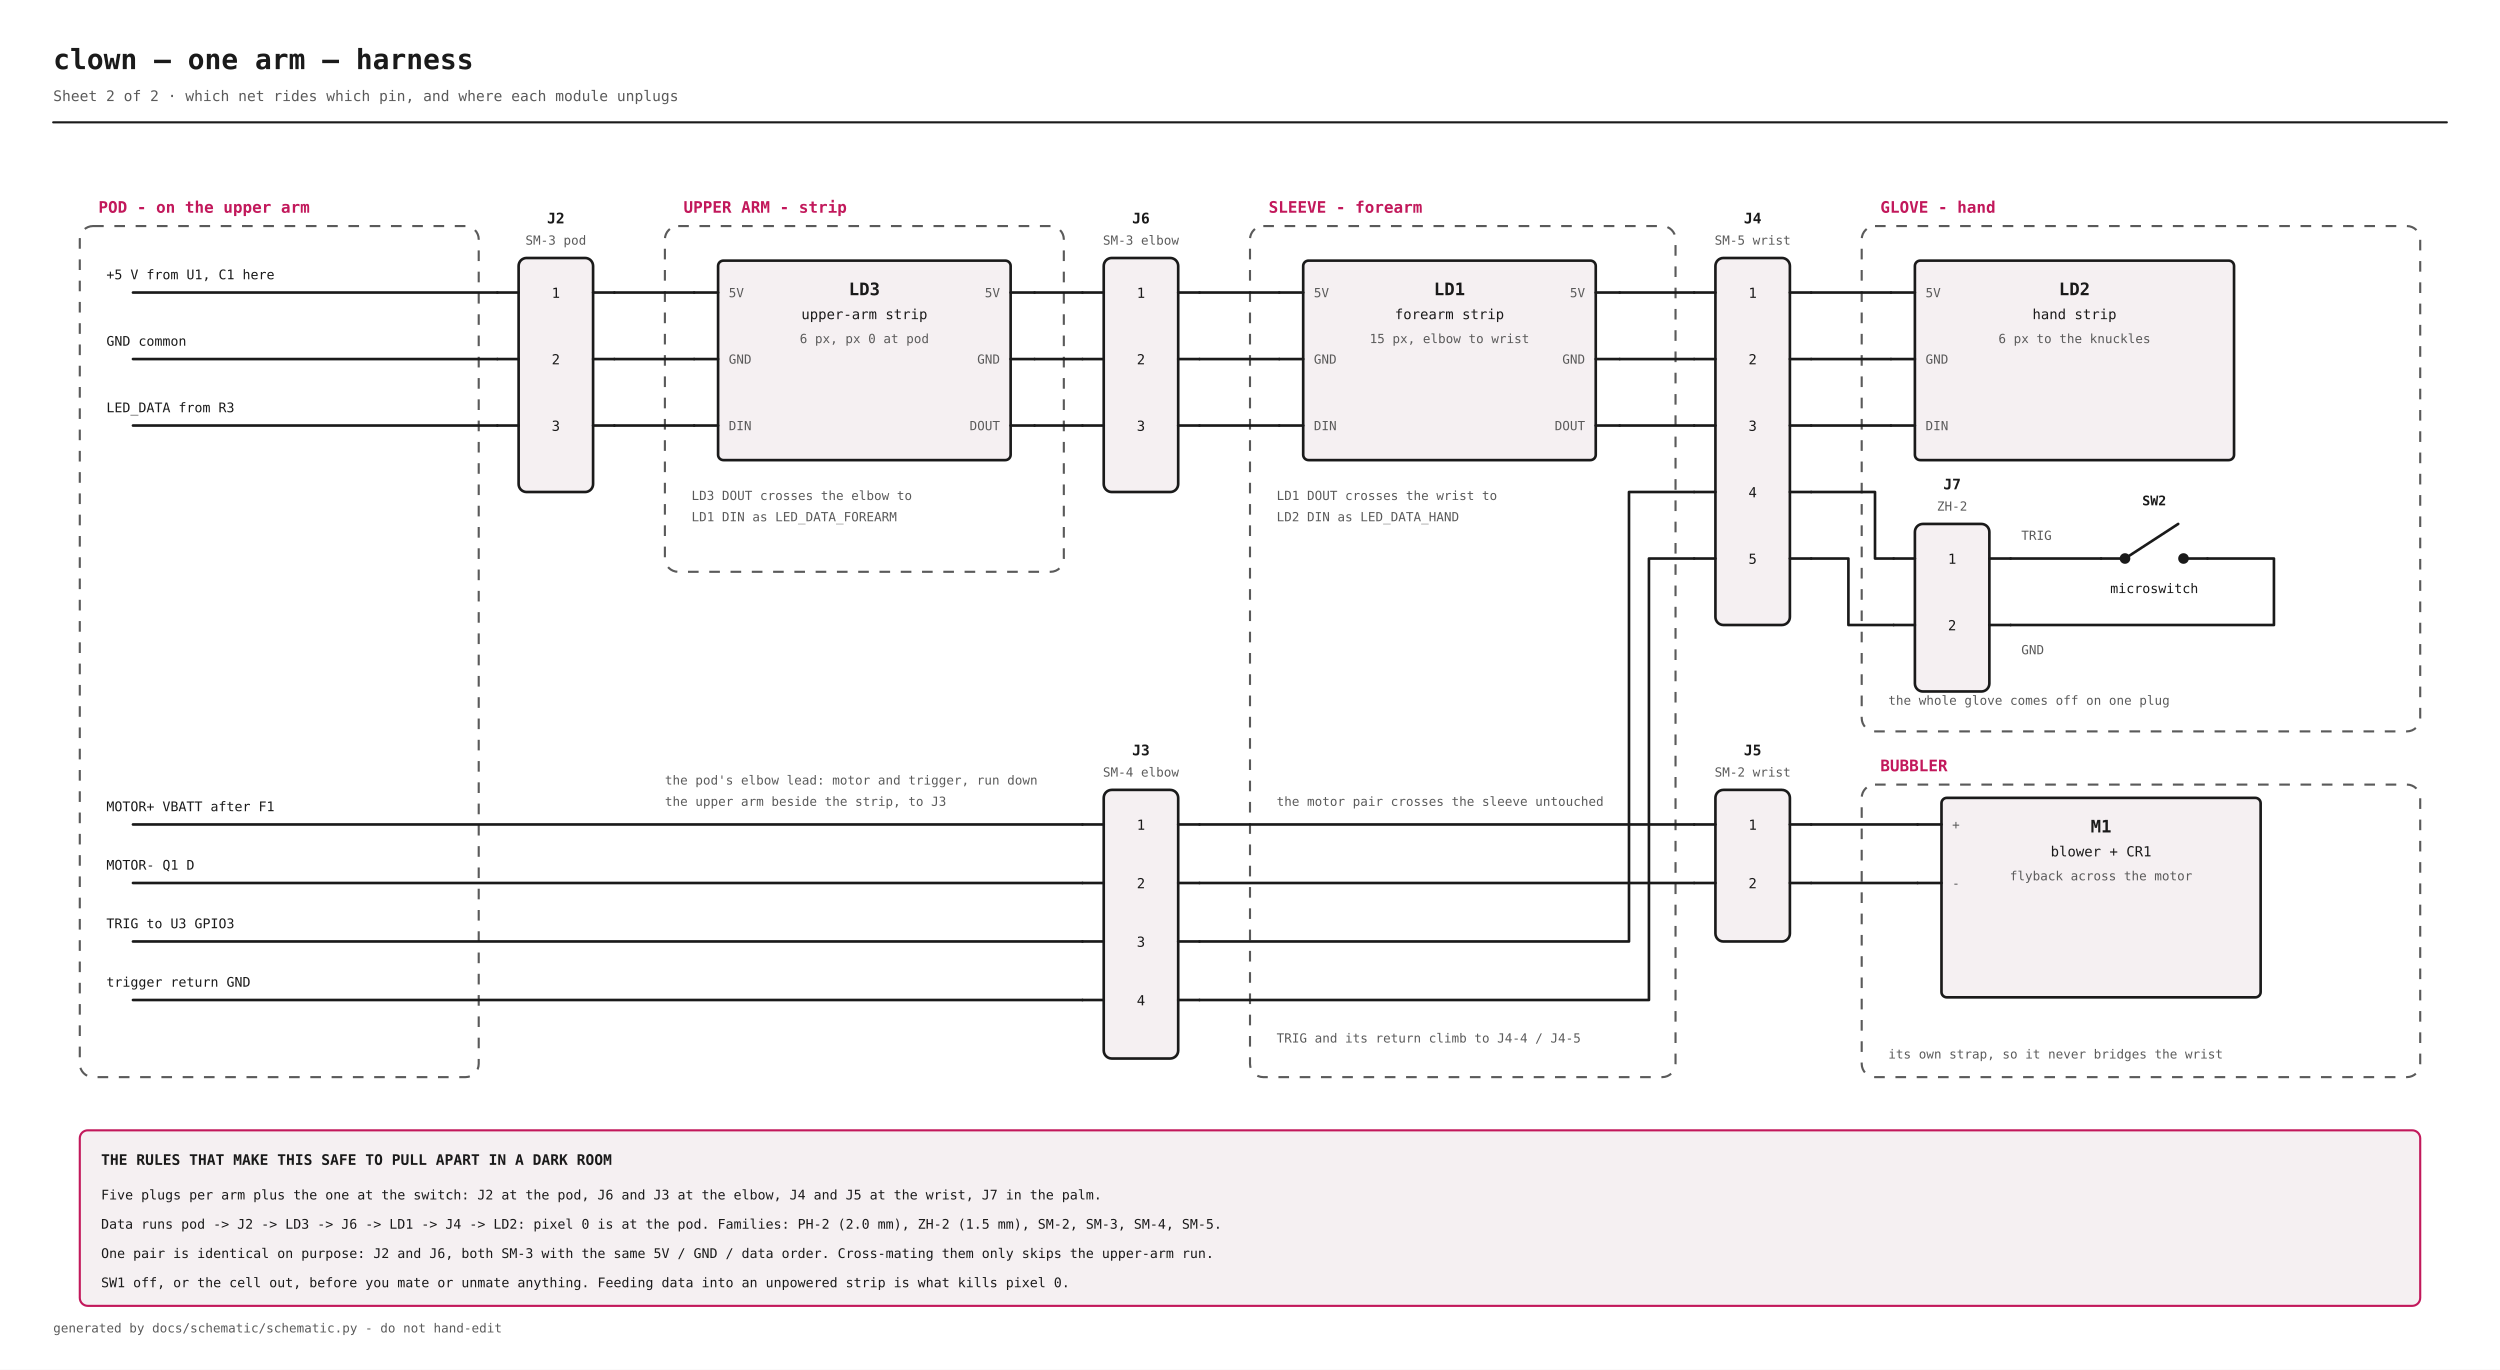
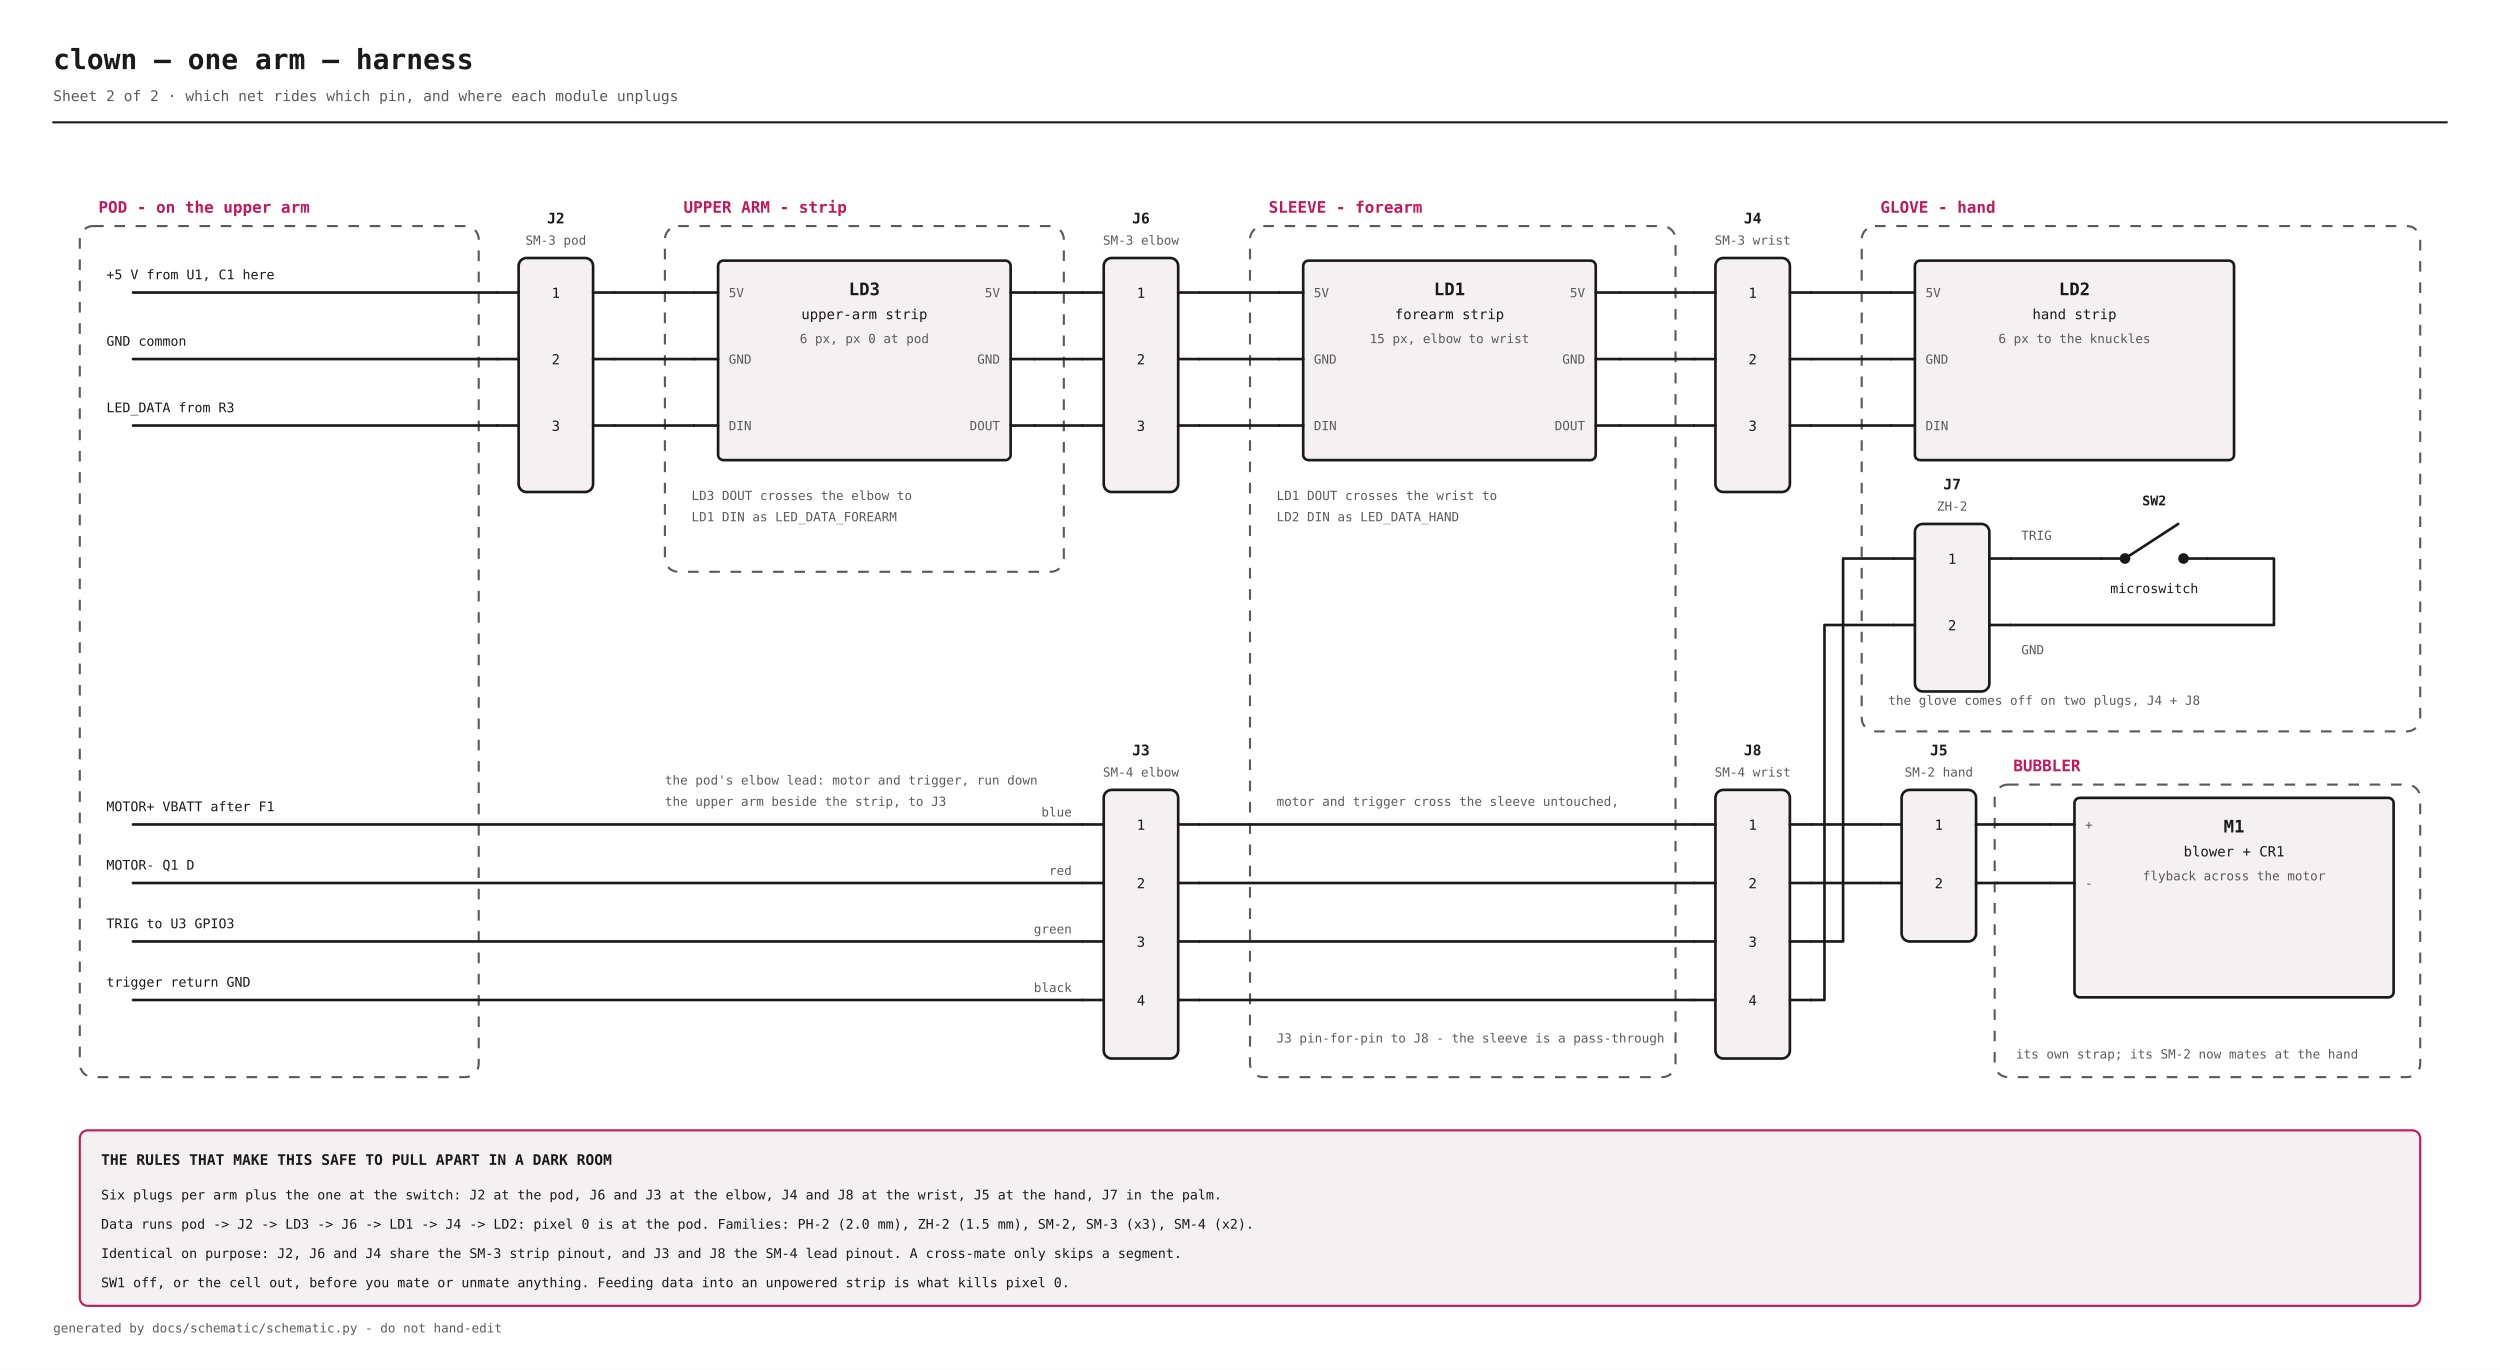
<svg xmlns="http://www.w3.org/2000/svg" width="1880" height="1030" viewBox="0 0 1880 1030" role="img">
  <rect x="0" y="0" width="1880" height="1030" fill="#FFFFFF" />
  <text x="40" y="52" font-family="ui-monospace, SFMono-Regular, Menlo, Consolas, monospace" font-size="21" fill="#1A1A1A" text-anchor="start" font-weight="bold">clown — one arm — harness</text>
  <text x="40" y="76" font-family="ui-monospace, SFMono-Regular, Menlo, Consolas, monospace" font-size="11" fill="#5A5A5A" text-anchor="start" font-weight="normal">Sheet 2 of 2 · which net rides which pin, and where each module unplugs</text>
  <line x1="40" y1="92" x2="1840" y2="92" stroke="#1A1A1A" stroke-width="1.6" stroke-linecap="round" />
  <rect x="60" y="170" width="300" height="640" rx="10" fill="none" stroke="#5A5A5A" stroke-width="1.6" stroke-dasharray="8 8" />
  <text x="74" y="160" font-family="ui-monospace, SFMono-Regular, Menlo, Consolas, monospace" font-size="12" fill="#C2185B" text-anchor="start" font-weight="bold">POD - on the upper arm</text>
  <rect x="500" y="170" width="300" height="260" rx="10" fill="none" stroke="#5A5A5A" stroke-width="1.6" stroke-dasharray="8 8" />
  <text x="514" y="160" font-family="ui-monospace, SFMono-Regular, Menlo, Consolas, monospace" font-size="12" fill="#C2185B" text-anchor="start" font-weight="bold">UPPER ARM - strip</text>
  <rect x="940" y="170" width="320" height="640" rx="10" fill="none" stroke="#5A5A5A" stroke-width="1.6" stroke-dasharray="8 8" />
  <text x="954" y="160" font-family="ui-monospace, SFMono-Regular, Menlo, Consolas, monospace" font-size="12" fill="#C2185B" text-anchor="start" font-weight="bold">SLEEVE - forearm</text>
  <rect x="1400" y="170" width="420" height="380" rx="10" fill="none" stroke="#5A5A5A" stroke-width="1.6" stroke-dasharray="8 8" />
  <text x="1414" y="160" font-family="ui-monospace, SFMono-Regular, Menlo, Consolas, monospace" font-size="12" fill="#C2185B" text-anchor="start" font-weight="bold">GLOVE - hand</text>
-   <rect x="1400" y="590" width="420" height="220" rx="10" fill="none" stroke="#5A5A5A" stroke-width="1.6" stroke-dasharray="8 8" />
-   <text x="1414" y="580" font-family="ui-monospace, SFMono-Regular, Menlo, Consolas, monospace" font-size="12" fill="#C2185B" text-anchor="start" font-weight="bold">BUBBLER</text>
+   <rect x="1500" y="590" width="320" height="220" rx="10" fill="none" stroke="#5A5A5A" stroke-width="1.6" stroke-dasharray="8 8" />
+   <text x="1514" y="580" font-family="ui-monospace, SFMono-Regular, Menlo, Consolas, monospace" font-size="12" fill="#C2185B" text-anchor="start" font-weight="bold">BUBBLER</text>
  <rect x="390" y="194" width="56" height="176" rx="6" fill="#F5F0F2" stroke="#1A1A1A" stroke-width="2" />
  <text x="418" y="168" font-family="ui-monospace, SFMono-Regular, Menlo, Consolas, monospace" font-size="11" fill="#1A1A1A" text-anchor="middle" font-weight="bold">J2</text>
  <text x="418" y="184" font-family="ui-monospace, SFMono-Regular, Menlo, Consolas, monospace" font-size="9.5" fill="#5A5A5A" text-anchor="middle" font-weight="normal">SM-3 pod</text>
  <line x1="374" y1="220" x2="390" y2="220" stroke="#1A1A1A" stroke-width="2" stroke-linecap="round" />
  <line x1="446" y1="220" x2="462" y2="220" stroke="#1A1A1A" stroke-width="2" stroke-linecap="round" />
  <text x="418" y="224" font-family="ui-monospace, SFMono-Regular, Menlo, Consolas, monospace" font-size="10.5" fill="#1A1A1A" text-anchor="middle" font-weight="normal">1</text>
  <line x1="374" y1="270" x2="390" y2="270" stroke="#1A1A1A" stroke-width="2" stroke-linecap="round" />
  <line x1="446" y1="270" x2="462" y2="270" stroke="#1A1A1A" stroke-width="2" stroke-linecap="round" />
  <text x="418" y="274" font-family="ui-monospace, SFMono-Regular, Menlo, Consolas, monospace" font-size="10.5" fill="#1A1A1A" text-anchor="middle" font-weight="normal">2</text>
  <line x1="374" y1="320" x2="390" y2="320" stroke="#1A1A1A" stroke-width="2" stroke-linecap="round" />
  <line x1="446" y1="320" x2="462" y2="320" stroke="#1A1A1A" stroke-width="2" stroke-linecap="round" />
  <text x="418" y="324" font-family="ui-monospace, SFMono-Regular, Menlo, Consolas, monospace" font-size="10.5" fill="#1A1A1A" text-anchor="middle" font-weight="normal">3</text>
  <rect x="830" y="194" width="56" height="176" rx="6" fill="#F5F0F2" stroke="#1A1A1A" stroke-width="2" />
  <text x="858" y="168" font-family="ui-monospace, SFMono-Regular, Menlo, Consolas, monospace" font-size="11" fill="#1A1A1A" text-anchor="middle" font-weight="bold">J6</text>
  <text x="858" y="184" font-family="ui-monospace, SFMono-Regular, Menlo, Consolas, monospace" font-size="9.5" fill="#5A5A5A" text-anchor="middle" font-weight="normal">SM-3 elbow</text>
  <line x1="814" y1="220" x2="830" y2="220" stroke="#1A1A1A" stroke-width="2" stroke-linecap="round" />
  <line x1="886" y1="220" x2="902" y2="220" stroke="#1A1A1A" stroke-width="2" stroke-linecap="round" />
  <text x="858" y="224" font-family="ui-monospace, SFMono-Regular, Menlo, Consolas, monospace" font-size="10.5" fill="#1A1A1A" text-anchor="middle" font-weight="normal">1</text>
  <line x1="814" y1="270" x2="830" y2="270" stroke="#1A1A1A" stroke-width="2" stroke-linecap="round" />
  <line x1="886" y1="270" x2="902" y2="270" stroke="#1A1A1A" stroke-width="2" stroke-linecap="round" />
  <text x="858" y="274" font-family="ui-monospace, SFMono-Regular, Menlo, Consolas, monospace" font-size="10.5" fill="#1A1A1A" text-anchor="middle" font-weight="normal">2</text>
  <line x1="814" y1="320" x2="830" y2="320" stroke="#1A1A1A" stroke-width="2" stroke-linecap="round" />
  <line x1="886" y1="320" x2="902" y2="320" stroke="#1A1A1A" stroke-width="2" stroke-linecap="round" />
  <text x="858" y="324" font-family="ui-monospace, SFMono-Regular, Menlo, Consolas, monospace" font-size="10.5" fill="#1A1A1A" text-anchor="middle" font-weight="normal">3</text>
  <rect x="830" y="594" width="56" height="202" rx="6" fill="#F5F0F2" stroke="#1A1A1A" stroke-width="2" />
  <text x="858" y="568" font-family="ui-monospace, SFMono-Regular, Menlo, Consolas, monospace" font-size="11" fill="#1A1A1A" text-anchor="middle" font-weight="bold">J3</text>
  <text x="858" y="584" font-family="ui-monospace, SFMono-Regular, Menlo, Consolas, monospace" font-size="9.5" fill="#5A5A5A" text-anchor="middle" font-weight="normal">SM-4 elbow</text>
  <line x1="814" y1="620" x2="830" y2="620" stroke="#1A1A1A" stroke-width="2" stroke-linecap="round" />
  <line x1="886" y1="620" x2="902" y2="620" stroke="#1A1A1A" stroke-width="2" stroke-linecap="round" />
  <text x="858" y="624" font-family="ui-monospace, SFMono-Regular, Menlo, Consolas, monospace" font-size="10.5" fill="#1A1A1A" text-anchor="middle" font-weight="normal">1</text>
  <line x1="814" y1="664" x2="830" y2="664" stroke="#1A1A1A" stroke-width="2" stroke-linecap="round" />
  <line x1="886" y1="664" x2="902" y2="664" stroke="#1A1A1A" stroke-width="2" stroke-linecap="round" />
  <text x="858" y="668" font-family="ui-monospace, SFMono-Regular, Menlo, Consolas, monospace" font-size="10.5" fill="#1A1A1A" text-anchor="middle" font-weight="normal">2</text>
  <line x1="814" y1="708" x2="830" y2="708" stroke="#1A1A1A" stroke-width="2" stroke-linecap="round" />
  <line x1="886" y1="708" x2="902" y2="708" stroke="#1A1A1A" stroke-width="2" stroke-linecap="round" />
  <text x="858" y="712" font-family="ui-monospace, SFMono-Regular, Menlo, Consolas, monospace" font-size="10.5" fill="#1A1A1A" text-anchor="middle" font-weight="normal">3</text>
  <line x1="814" y1="752" x2="830" y2="752" stroke="#1A1A1A" stroke-width="2" stroke-linecap="round" />
  <line x1="886" y1="752" x2="902" y2="752" stroke="#1A1A1A" stroke-width="2" stroke-linecap="round" />
  <text x="858" y="756" font-family="ui-monospace, SFMono-Regular, Menlo, Consolas, monospace" font-size="10.5" fill="#1A1A1A" text-anchor="middle" font-weight="normal">4</text>
-   <rect x="1290" y="194" width="56" height="276" rx="6" fill="#F5F0F2" stroke="#1A1A1A" stroke-width="2" />
+   <rect x="1290" y="194" width="56" height="176" rx="6" fill="#F5F0F2" stroke="#1A1A1A" stroke-width="2" />
  <text x="1318" y="168" font-family="ui-monospace, SFMono-Regular, Menlo, Consolas, monospace" font-size="11" fill="#1A1A1A" text-anchor="middle" font-weight="bold">J4</text>
-   <text x="1318" y="184" font-family="ui-monospace, SFMono-Regular, Menlo, Consolas, monospace" font-size="9.5" fill="#5A5A5A" text-anchor="middle" font-weight="normal">SM-5 wrist</text>
+   <text x="1318" y="184" font-family="ui-monospace, SFMono-Regular, Menlo, Consolas, monospace" font-size="9.5" fill="#5A5A5A" text-anchor="middle" font-weight="normal">SM-3 wrist</text>
  <line x1="1274" y1="220" x2="1290" y2="220" stroke="#1A1A1A" stroke-width="2" stroke-linecap="round" />
  <line x1="1346" y1="220" x2="1362" y2="220" stroke="#1A1A1A" stroke-width="2" stroke-linecap="round" />
  <text x="1318" y="224" font-family="ui-monospace, SFMono-Regular, Menlo, Consolas, monospace" font-size="10.5" fill="#1A1A1A" text-anchor="middle" font-weight="normal">1</text>
  <line x1="1274" y1="270" x2="1290" y2="270" stroke="#1A1A1A" stroke-width="2" stroke-linecap="round" />
  <line x1="1346" y1="270" x2="1362" y2="270" stroke="#1A1A1A" stroke-width="2" stroke-linecap="round" />
  <text x="1318" y="274" font-family="ui-monospace, SFMono-Regular, Menlo, Consolas, monospace" font-size="10.5" fill="#1A1A1A" text-anchor="middle" font-weight="normal">2</text>
  <line x1="1274" y1="320" x2="1290" y2="320" stroke="#1A1A1A" stroke-width="2" stroke-linecap="round" />
  <line x1="1346" y1="320" x2="1362" y2="320" stroke="#1A1A1A" stroke-width="2" stroke-linecap="round" />
  <text x="1318" y="324" font-family="ui-monospace, SFMono-Regular, Menlo, Consolas, monospace" font-size="10.5" fill="#1A1A1A" text-anchor="middle" font-weight="normal">3</text>
-   <line x1="1274" y1="370" x2="1290" y2="370" stroke="#1A1A1A" stroke-width="2" stroke-linecap="round" />
-   <line x1="1346" y1="370" x2="1362" y2="370" stroke="#1A1A1A" stroke-width="2" stroke-linecap="round" />
-   <text x="1318" y="374" font-family="ui-monospace, SFMono-Regular, Menlo, Consolas, monospace" font-size="10.5" fill="#1A1A1A" text-anchor="middle" font-weight="normal">4</text>
-   <line x1="1274" y1="420" x2="1290" y2="420" stroke="#1A1A1A" stroke-width="2" stroke-linecap="round" />
-   <line x1="1346" y1="420" x2="1362" y2="420" stroke="#1A1A1A" stroke-width="2" stroke-linecap="round" />
-   <text x="1318" y="424" font-family="ui-monospace, SFMono-Regular, Menlo, Consolas, monospace" font-size="10.5" fill="#1A1A1A" text-anchor="middle" font-weight="normal">5</text>
-   <rect x="1290" y="594" width="56" height="114" rx="6" fill="#F5F0F2" stroke="#1A1A1A" stroke-width="2" />
-   <text x="1318" y="568" font-family="ui-monospace, SFMono-Regular, Menlo, Consolas, monospace" font-size="11" fill="#1A1A1A" text-anchor="middle" font-weight="bold">J5</text>
-   <text x="1318" y="584" font-family="ui-monospace, SFMono-Regular, Menlo, Consolas, monospace" font-size="9.5" fill="#5A5A5A" text-anchor="middle" font-weight="normal">SM-2 wrist</text>
+   <rect x="1290" y="594" width="56" height="202" rx="6" fill="#F5F0F2" stroke="#1A1A1A" stroke-width="2" />
+   <text x="1318" y="568" font-family="ui-monospace, SFMono-Regular, Menlo, Consolas, monospace" font-size="11" fill="#1A1A1A" text-anchor="middle" font-weight="bold">J8</text>
+   <text x="1318" y="584" font-family="ui-monospace, SFMono-Regular, Menlo, Consolas, monospace" font-size="9.5" fill="#5A5A5A" text-anchor="middle" font-weight="normal">SM-4 wrist</text>
  <line x1="1274" y1="620" x2="1290" y2="620" stroke="#1A1A1A" stroke-width="2" stroke-linecap="round" />
  <line x1="1346" y1="620" x2="1362" y2="620" stroke="#1A1A1A" stroke-width="2" stroke-linecap="round" />
  <text x="1318" y="624" font-family="ui-monospace, SFMono-Regular, Menlo, Consolas, monospace" font-size="10.5" fill="#1A1A1A" text-anchor="middle" font-weight="normal">1</text>
  <line x1="1274" y1="664" x2="1290" y2="664" stroke="#1A1A1A" stroke-width="2" stroke-linecap="round" />
  <line x1="1346" y1="664" x2="1362" y2="664" stroke="#1A1A1A" stroke-width="2" stroke-linecap="round" />
  <text x="1318" y="668" font-family="ui-monospace, SFMono-Regular, Menlo, Consolas, monospace" font-size="10.5" fill="#1A1A1A" text-anchor="middle" font-weight="normal">2</text>
+   <line x1="1274" y1="708" x2="1290" y2="708" stroke="#1A1A1A" stroke-width="2" stroke-linecap="round" />
+   <line x1="1346" y1="708" x2="1362" y2="708" stroke="#1A1A1A" stroke-width="2" stroke-linecap="round" />
+   <text x="1318" y="712" font-family="ui-monospace, SFMono-Regular, Menlo, Consolas, monospace" font-size="10.5" fill="#1A1A1A" text-anchor="middle" font-weight="normal">3</text>
+   <line x1="1274" y1="752" x2="1290" y2="752" stroke="#1A1A1A" stroke-width="2" stroke-linecap="round" />
+   <line x1="1346" y1="752" x2="1362" y2="752" stroke="#1A1A1A" stroke-width="2" stroke-linecap="round" />
+   <text x="1318" y="756" font-family="ui-monospace, SFMono-Regular, Menlo, Consolas, monospace" font-size="10.5" fill="#1A1A1A" text-anchor="middle" font-weight="normal">4</text>
+   <rect x="1430" y="594" width="56" height="114" rx="6" fill="#F5F0F2" stroke="#1A1A1A" stroke-width="2" />
+   <text x="1458" y="568" font-family="ui-monospace, SFMono-Regular, Menlo, Consolas, monospace" font-size="11" fill="#1A1A1A" text-anchor="middle" font-weight="bold">J5</text>
+   <text x="1458" y="584" font-family="ui-monospace, SFMono-Regular, Menlo, Consolas, monospace" font-size="9.5" fill="#5A5A5A" text-anchor="middle" font-weight="normal">SM-2 hand</text>
+   <line x1="1414" y1="620" x2="1430" y2="620" stroke="#1A1A1A" stroke-width="2" stroke-linecap="round" />
+   <line x1="1486" y1="620" x2="1502" y2="620" stroke="#1A1A1A" stroke-width="2" stroke-linecap="round" />
+   <text x="1458" y="624" font-family="ui-monospace, SFMono-Regular, Menlo, Consolas, monospace" font-size="10.5" fill="#1A1A1A" text-anchor="middle" font-weight="normal">1</text>
+   <line x1="1414" y1="664" x2="1430" y2="664" stroke="#1A1A1A" stroke-width="2" stroke-linecap="round" />
+   <line x1="1486" y1="664" x2="1502" y2="664" stroke="#1A1A1A" stroke-width="2" stroke-linecap="round" />
+   <text x="1458" y="668" font-family="ui-monospace, SFMono-Regular, Menlo, Consolas, monospace" font-size="10.5" fill="#1A1A1A" text-anchor="middle" font-weight="normal">2</text>
  <text x="80" y="210" font-family="ui-monospace, SFMono-Regular, Menlo, Consolas, monospace" font-size="10" fill="#1A1A1A" text-anchor="start" font-weight="normal">+5 V  from U1, C1 here</text>
  <polyline points="100,220 374,220" fill="none" stroke="#1A1A1A" stroke-width="2" stroke-linecap="round" stroke-linejoin="round" />
  <text x="80" y="260" font-family="ui-monospace, SFMono-Regular, Menlo, Consolas, monospace" font-size="10" fill="#1A1A1A" text-anchor="start" font-weight="normal">GND  common</text>
  <polyline points="100,270 374,270" fill="none" stroke="#1A1A1A" stroke-width="2" stroke-linecap="round" stroke-linejoin="round" />
  <text x="80" y="310" font-family="ui-monospace, SFMono-Regular, Menlo, Consolas, monospace" font-size="10" fill="#1A1A1A" text-anchor="start" font-weight="normal">LED_DATA  from R3</text>
  <polyline points="100,320 374,320" fill="none" stroke="#1A1A1A" stroke-width="2" stroke-linecap="round" stroke-linejoin="round" />
  <text x="80" y="610" font-family="ui-monospace, SFMono-Regular, Menlo, Consolas, monospace" font-size="10" fill="#1A1A1A" text-anchor="start" font-weight="normal">MOTOR+  VBATT after F1</text>
  <polyline points="100,620 814,620" fill="none" stroke="#1A1A1A" stroke-width="2" stroke-linecap="round" stroke-linejoin="round" />
+   <text x="806" y="614" font-family="ui-monospace, SFMono-Regular, Menlo, Consolas, monospace" font-size="9.5" fill="#5A5A5A" text-anchor="end" font-weight="normal">blue</text>
  <text x="80" y="654" font-family="ui-monospace, SFMono-Regular, Menlo, Consolas, monospace" font-size="10" fill="#1A1A1A" text-anchor="start" font-weight="normal">MOTOR-  Q1 D</text>
  <polyline points="100,664 814,664" fill="none" stroke="#1A1A1A" stroke-width="2" stroke-linecap="round" stroke-linejoin="round" />
+   <text x="806" y="658" font-family="ui-monospace, SFMono-Regular, Menlo, Consolas, monospace" font-size="9.5" fill="#5A5A5A" text-anchor="end" font-weight="normal">red</text>
  <text x="80" y="698" font-family="ui-monospace, SFMono-Regular, Menlo, Consolas, monospace" font-size="10" fill="#1A1A1A" text-anchor="start" font-weight="normal">TRIG  to U3 GPIO3</text>
  <polyline points="100,708 814,708" fill="none" stroke="#1A1A1A" stroke-width="2" stroke-linecap="round" stroke-linejoin="round" />
+   <text x="806" y="702" font-family="ui-monospace, SFMono-Regular, Menlo, Consolas, monospace" font-size="9.5" fill="#5A5A5A" text-anchor="end" font-weight="normal">green</text>
  <text x="80" y="742" font-family="ui-monospace, SFMono-Regular, Menlo, Consolas, monospace" font-size="10" fill="#1A1A1A" text-anchor="start" font-weight="normal">trigger return  GND</text>
  <polyline points="100,752 814,752" fill="none" stroke="#1A1A1A" stroke-width="2" stroke-linecap="round" stroke-linejoin="round" />
+   <text x="806" y="746" font-family="ui-monospace, SFMono-Regular, Menlo, Consolas, monospace" font-size="9.5" fill="#5A5A5A" text-anchor="end" font-weight="normal">black</text>
  <text x="500" y="590" font-family="ui-monospace, SFMono-Regular, Menlo, Consolas, monospace" font-size="9.5" fill="#5A5A5A" text-anchor="start" font-weight="normal">the pod's elbow lead: motor and trigger, run down</text>
  <text x="500" y="606" font-family="ui-monospace, SFMono-Regular, Menlo, Consolas, monospace" font-size="9.5" fill="#5A5A5A" text-anchor="start" font-weight="normal">the upper arm beside the strip, to J3</text>
  <rect x="540" y="196" width="220" height="150" rx="4" fill="#F5F0F2" stroke="#1A1A1A" stroke-width="2" />
  <text x="650" y="222" font-family="ui-monospace, SFMono-Regular, Menlo, Consolas, monospace" font-size="13" fill="#1A1A1A" text-anchor="middle" font-weight="bold">LD3</text>
  <text x="650" y="240" font-family="ui-monospace, SFMono-Regular, Menlo, Consolas, monospace" font-size="10.5" fill="#1A1A1A" text-anchor="middle" font-weight="normal">upper-arm strip</text>
  <text x="650" y="258" font-family="ui-monospace, SFMono-Regular, Menlo, Consolas, monospace" font-size="9.5" fill="#5A5A5A" text-anchor="middle" font-weight="normal">6 px, px 0 at pod</text>
  <line x1="540" y1="220" x2="522" y2="220" stroke="#1A1A1A" stroke-width="2" stroke-linecap="round" />
  <text x="548" y="223.5" font-family="ui-monospace, SFMono-Regular, Menlo, Consolas, monospace" font-size="9.5" fill="#5A5A5A" text-anchor="start" font-weight="normal">5V</text>
  <polyline points="462,220 522,220" fill="none" stroke="#1A1A1A" stroke-width="2" stroke-linecap="round" stroke-linejoin="round" />
  <line x1="760" y1="220" x2="778" y2="220" stroke="#1A1A1A" stroke-width="2" stroke-linecap="round" />
  <text x="752" y="223.5" font-family="ui-monospace, SFMono-Regular, Menlo, Consolas, monospace" font-size="9.5" fill="#5A5A5A" text-anchor="end" font-weight="normal">5V</text>
  <polyline points="778,220 814,220" fill="none" stroke="#1A1A1A" stroke-width="2" stroke-linecap="round" stroke-linejoin="round" />
  <line x1="540" y1="270" x2="522" y2="270" stroke="#1A1A1A" stroke-width="2" stroke-linecap="round" />
  <text x="548" y="273.5" font-family="ui-monospace, SFMono-Regular, Menlo, Consolas, monospace" font-size="9.5" fill="#5A5A5A" text-anchor="start" font-weight="normal">GND</text>
  <polyline points="462,270 522,270" fill="none" stroke="#1A1A1A" stroke-width="2" stroke-linecap="round" stroke-linejoin="round" />
  <line x1="760" y1="270" x2="778" y2="270" stroke="#1A1A1A" stroke-width="2" stroke-linecap="round" />
  <text x="752" y="273.5" font-family="ui-monospace, SFMono-Regular, Menlo, Consolas, monospace" font-size="9.5" fill="#5A5A5A" text-anchor="end" font-weight="normal">GND</text>
  <polyline points="778,270 814,270" fill="none" stroke="#1A1A1A" stroke-width="2" stroke-linecap="round" stroke-linejoin="round" />
  <line x1="540" y1="320" x2="522" y2="320" stroke="#1A1A1A" stroke-width="2" stroke-linecap="round" />
  <text x="548" y="323.5" font-family="ui-monospace, SFMono-Regular, Menlo, Consolas, monospace" font-size="9.5" fill="#5A5A5A" text-anchor="start" font-weight="normal">DIN</text>
  <polyline points="462,320 522,320" fill="none" stroke="#1A1A1A" stroke-width="2" stroke-linecap="round" stroke-linejoin="round" />
  <line x1="760" y1="320" x2="778" y2="320" stroke="#1A1A1A" stroke-width="2" stroke-linecap="round" />
  <text x="752" y="323.5" font-family="ui-monospace, SFMono-Regular, Menlo, Consolas, monospace" font-size="9.5" fill="#5A5A5A" text-anchor="end" font-weight="normal">DOUT</text>
  <polyline points="778,320 814,320" fill="none" stroke="#1A1A1A" stroke-width="2" stroke-linecap="round" stroke-linejoin="round" />
  <text x="520" y="376" font-family="ui-monospace, SFMono-Regular, Menlo, Consolas, monospace" font-size="9.5" fill="#5A5A5A" text-anchor="start" font-weight="normal">LD3 DOUT crosses the elbow to</text>
  <text x="520" y="392" font-family="ui-monospace, SFMono-Regular, Menlo, Consolas, monospace" font-size="9.5" fill="#5A5A5A" text-anchor="start" font-weight="normal">LD1 DIN as LED_DATA_FOREARM</text>
  <rect x="980" y="196" width="220" height="150" rx="4" fill="#F5F0F2" stroke="#1A1A1A" stroke-width="2" />
  <text x="1090" y="222" font-family="ui-monospace, SFMono-Regular, Menlo, Consolas, monospace" font-size="13" fill="#1A1A1A" text-anchor="middle" font-weight="bold">LD1</text>
  <text x="1090" y="240" font-family="ui-monospace, SFMono-Regular, Menlo, Consolas, monospace" font-size="10.5" fill="#1A1A1A" text-anchor="middle" font-weight="normal">forearm strip</text>
  <text x="1090" y="258" font-family="ui-monospace, SFMono-Regular, Menlo, Consolas, monospace" font-size="9.5" fill="#5A5A5A" text-anchor="middle" font-weight="normal">15 px, elbow to wrist</text>
  <line x1="980" y1="220" x2="962" y2="220" stroke="#1A1A1A" stroke-width="2" stroke-linecap="round" />
  <text x="988" y="223.5" font-family="ui-monospace, SFMono-Regular, Menlo, Consolas, monospace" font-size="9.5" fill="#5A5A5A" text-anchor="start" font-weight="normal">5V</text>
  <polyline points="902,220 962,220" fill="none" stroke="#1A1A1A" stroke-width="2" stroke-linecap="round" stroke-linejoin="round" />
  <line x1="1200" y1="220" x2="1218" y2="220" stroke="#1A1A1A" stroke-width="2" stroke-linecap="round" />
  <text x="1192" y="223.5" font-family="ui-monospace, SFMono-Regular, Menlo, Consolas, monospace" font-size="9.5" fill="#5A5A5A" text-anchor="end" font-weight="normal">5V</text>
  <polyline points="1218,220 1274,220" fill="none" stroke="#1A1A1A" stroke-width="2" stroke-linecap="round" stroke-linejoin="round" />
  <line x1="980" y1="270" x2="962" y2="270" stroke="#1A1A1A" stroke-width="2" stroke-linecap="round" />
  <text x="988" y="273.5" font-family="ui-monospace, SFMono-Regular, Menlo, Consolas, monospace" font-size="9.5" fill="#5A5A5A" text-anchor="start" font-weight="normal">GND</text>
  <polyline points="902,270 962,270" fill="none" stroke="#1A1A1A" stroke-width="2" stroke-linecap="round" stroke-linejoin="round" />
  <line x1="1200" y1="270" x2="1218" y2="270" stroke="#1A1A1A" stroke-width="2" stroke-linecap="round" />
  <text x="1192" y="273.5" font-family="ui-monospace, SFMono-Regular, Menlo, Consolas, monospace" font-size="9.5" fill="#5A5A5A" text-anchor="end" font-weight="normal">GND</text>
  <polyline points="1218,270 1274,270" fill="none" stroke="#1A1A1A" stroke-width="2" stroke-linecap="round" stroke-linejoin="round" />
  <line x1="980" y1="320" x2="962" y2="320" stroke="#1A1A1A" stroke-width="2" stroke-linecap="round" />
  <text x="988" y="323.5" font-family="ui-monospace, SFMono-Regular, Menlo, Consolas, monospace" font-size="9.5" fill="#5A5A5A" text-anchor="start" font-weight="normal">DIN</text>
  <polyline points="902,320 962,320" fill="none" stroke="#1A1A1A" stroke-width="2" stroke-linecap="round" stroke-linejoin="round" />
  <line x1="1200" y1="320" x2="1218" y2="320" stroke="#1A1A1A" stroke-width="2" stroke-linecap="round" />
  <text x="1192" y="323.5" font-family="ui-monospace, SFMono-Regular, Menlo, Consolas, monospace" font-size="9.5" fill="#5A5A5A" text-anchor="end" font-weight="normal">DOUT</text>
  <polyline points="1218,320 1274,320" fill="none" stroke="#1A1A1A" stroke-width="2" stroke-linecap="round" stroke-linejoin="round" />
  <text x="960" y="376" font-family="ui-monospace, SFMono-Regular, Menlo, Consolas, monospace" font-size="9.5" fill="#5A5A5A" text-anchor="start" font-weight="normal">LD1 DOUT crosses the wrist to</text>
  <text x="960" y="392" font-family="ui-monospace, SFMono-Regular, Menlo, Consolas, monospace" font-size="9.5" fill="#5A5A5A" text-anchor="start" font-weight="normal">LD2 DIN as LED_DATA_HAND</text>
  <polyline points="902,620 1274,620" fill="none" stroke="#1A1A1A" stroke-width="2" stroke-linecap="round" stroke-linejoin="round" />
  <polyline points="902,664 1274,664" fill="none" stroke="#1A1A1A" stroke-width="2" stroke-linecap="round" stroke-linejoin="round" />
-   <polyline points="902,708 1225,708 1225,370 1274,370" fill="none" stroke="#1A1A1A" stroke-width="2" stroke-linecap="round" stroke-linejoin="round" />
-   <polyline points="902,752 1240,752 1240,420 1274,420" fill="none" stroke="#1A1A1A" stroke-width="2" stroke-linecap="round" stroke-linejoin="round" />
-   <text x="960" y="606" font-family="ui-monospace, SFMono-Regular, Menlo, Consolas, monospace" font-size="9.5" fill="#5A5A5A" text-anchor="start" font-weight="normal">the motor pair crosses the sleeve untouched</text>
-   <text x="960" y="784" font-family="ui-monospace, SFMono-Regular, Menlo, Consolas, monospace" font-size="9.5" fill="#5A5A5A" text-anchor="start" font-weight="normal">TRIG and its return climb to J4-4 / J4-5</text>
+   <polyline points="902,708 1274,708" fill="none" stroke="#1A1A1A" stroke-width="2" stroke-linecap="round" stroke-linejoin="round" />
+   <polyline points="902,752 1274,752" fill="none" stroke="#1A1A1A" stroke-width="2" stroke-linecap="round" stroke-linejoin="round" />
+   <text x="960" y="606" font-family="ui-monospace, SFMono-Regular, Menlo, Consolas, monospace" font-size="9.5" fill="#5A5A5A" text-anchor="start" font-weight="normal">motor and trigger cross the sleeve untouched,</text>
+   <text x="960" y="784" font-family="ui-monospace, SFMono-Regular, Menlo, Consolas, monospace" font-size="9.5" fill="#5A5A5A" text-anchor="start" font-weight="normal">J3 pin-for-pin to J8 - the sleeve is a pass-through</text>
  <rect x="1440" y="196" width="240" height="150" rx="4" fill="#F5F0F2" stroke="#1A1A1A" stroke-width="2" />
  <text x="1560" y="222" font-family="ui-monospace, SFMono-Regular, Menlo, Consolas, monospace" font-size="13" fill="#1A1A1A" text-anchor="middle" font-weight="bold">LD2</text>
  <text x="1560" y="240" font-family="ui-monospace, SFMono-Regular, Menlo, Consolas, monospace" font-size="10.5" fill="#1A1A1A" text-anchor="middle" font-weight="normal">hand strip</text>
  <text x="1560" y="258" font-family="ui-monospace, SFMono-Regular, Menlo, Consolas, monospace" font-size="9.5" fill="#5A5A5A" text-anchor="middle" font-weight="normal">6 px to the knuckles</text>
  <line x1="1440" y1="220" x2="1422" y2="220" stroke="#1A1A1A" stroke-width="2" stroke-linecap="round" />
  <text x="1448" y="223.5" font-family="ui-monospace, SFMono-Regular, Menlo, Consolas, monospace" font-size="9.5" fill="#5A5A5A" text-anchor="start" font-weight="normal">5V</text>
  <line x1="1440" y1="270" x2="1422" y2="270" stroke="#1A1A1A" stroke-width="2" stroke-linecap="round" />
  <text x="1448" y="273.5" font-family="ui-monospace, SFMono-Regular, Menlo, Consolas, monospace" font-size="9.5" fill="#5A5A5A" text-anchor="start" font-weight="normal">GND</text>
  <line x1="1440" y1="320" x2="1422" y2="320" stroke="#1A1A1A" stroke-width="2" stroke-linecap="round" />
  <text x="1448" y="323.5" font-family="ui-monospace, SFMono-Regular, Menlo, Consolas, monospace" font-size="9.5" fill="#5A5A5A" text-anchor="start" font-weight="normal">DIN</text>
  <polyline points="1362,220 1422,220" fill="none" stroke="#1A1A1A" stroke-width="2" stroke-linecap="round" stroke-linejoin="round" />
  <polyline points="1362,270 1422,270" fill="none" stroke="#1A1A1A" stroke-width="2" stroke-linecap="round" stroke-linejoin="round" />
  <polyline points="1362,320 1422,320" fill="none" stroke="#1A1A1A" stroke-width="2" stroke-linecap="round" stroke-linejoin="round" />
  <rect x="1440" y="394" width="56" height="126" rx="6" fill="#F5F0F2" stroke="#1A1A1A" stroke-width="2" />
  <text x="1468" y="368" font-family="ui-monospace, SFMono-Regular, Menlo, Consolas, monospace" font-size="11" fill="#1A1A1A" text-anchor="middle" font-weight="bold">J7</text>
  <text x="1468" y="384" font-family="ui-monospace, SFMono-Regular, Menlo, Consolas, monospace" font-size="9.5" fill="#5A5A5A" text-anchor="middle" font-weight="normal">ZH-2</text>
  <line x1="1424" y1="420" x2="1440" y2="420" stroke="#1A1A1A" stroke-width="2" stroke-linecap="round" />
  <line x1="1496" y1="420" x2="1512" y2="420" stroke="#1A1A1A" stroke-width="2" stroke-linecap="round" />
  <text x="1468" y="424" font-family="ui-monospace, SFMono-Regular, Menlo, Consolas, monospace" font-size="10.5" fill="#1A1A1A" text-anchor="middle" font-weight="normal">1</text>
  <line x1="1424" y1="470" x2="1440" y2="470" stroke="#1A1A1A" stroke-width="2" stroke-linecap="round" />
  <line x1="1496" y1="470" x2="1512" y2="470" stroke="#1A1A1A" stroke-width="2" stroke-linecap="round" />
  <text x="1468" y="474" font-family="ui-monospace, SFMono-Regular, Menlo, Consolas, monospace" font-size="10.5" fill="#1A1A1A" text-anchor="middle" font-weight="normal">2</text>
-   <polyline points="1362,370 1410,370 1410,420 1424,420" fill="none" stroke="#1A1A1A" stroke-width="2" stroke-linecap="round" stroke-linejoin="round" />
-   <polyline points="1362,420 1390,420 1390,470 1424,470" fill="none" stroke="#1A1A1A" stroke-width="2" stroke-linecap="round" stroke-linejoin="round" />
+   <polyline points="1362,708 1386,708 1386,420 1424,420" fill="none" stroke="#1A1A1A" stroke-width="2" stroke-linecap="round" stroke-linejoin="round" />
+   <polyline points="1362,752 1372,752 1372,470 1424,470" fill="none" stroke="#1A1A1A" stroke-width="2" stroke-linecap="round" stroke-linejoin="round" />
  <line x1="1580" y1="420" x2="1598" y2="420" stroke="#1A1A1A" stroke-width="2" stroke-linecap="round" />
  <line x1="1642" y1="420" x2="1660" y2="420" stroke="#1A1A1A" stroke-width="2" stroke-linecap="round" />
  <line x1="1598" y1="420" x2="1638" y2="394" stroke="#1A1A1A" stroke-width="2" stroke-linecap="round" />
  <circle cx="1598" cy="420" r="4" fill="#1A1A1A" />
  <circle cx="1642" cy="420" r="4" fill="#1A1A1A" />
  <text x="1620" y="380" font-family="ui-monospace, SFMono-Regular, Menlo, Consolas, monospace" font-size="10" fill="#1A1A1A" text-anchor="middle" font-weight="bold">SW2</text>
  <text x="1620" y="446" font-family="ui-monospace, SFMono-Regular, Menlo, Consolas, monospace" font-size="10" fill="#1A1A1A" text-anchor="middle" font-weight="normal">microswitch</text>
  <text x="1520" y="406" font-family="ui-monospace, SFMono-Regular, Menlo, Consolas, monospace" font-size="9.5" fill="#5A5A5A" text-anchor="start" font-weight="normal">TRIG</text>
  <text x="1520" y="492" font-family="ui-monospace, SFMono-Regular, Menlo, Consolas, monospace" font-size="9.5" fill="#5A5A5A" text-anchor="start" font-weight="normal">GND</text>
  <polyline points="1512,420 1580,420" fill="none" stroke="#1A1A1A" stroke-width="2" stroke-linecap="round" stroke-linejoin="round" />
  <polyline points="1660,420 1710,420 1710,470 1512,470" fill="none" stroke="#1A1A1A" stroke-width="2" stroke-linecap="round" stroke-linejoin="round" />
-   <text x="1420" y="530" font-family="ui-monospace, SFMono-Regular, Menlo, Consolas, monospace" font-size="9.5" fill="#5A5A5A" text-anchor="start" font-weight="normal">the whole glove comes off on one plug</text>
-   <rect x="1460" y="600" width="240" height="150" rx="4" fill="#F5F0F2" stroke="#1A1A1A" stroke-width="2" />
-   <text x="1580" y="626" font-family="ui-monospace, SFMono-Regular, Menlo, Consolas, monospace" font-size="13" fill="#1A1A1A" text-anchor="middle" font-weight="bold">M1</text>
-   <text x="1580" y="644" font-family="ui-monospace, SFMono-Regular, Menlo, Consolas, monospace" font-size="10.5" fill="#1A1A1A" text-anchor="middle" font-weight="normal">blower + CR1</text>
-   <text x="1580" y="662" font-family="ui-monospace, SFMono-Regular, Menlo, Consolas, monospace" font-size="9.5" fill="#5A5A5A" text-anchor="middle" font-weight="normal">flyback across the motor</text>
-   <line x1="1460" y1="620" x2="1442" y2="620" stroke="#1A1A1A" stroke-width="2" stroke-linecap="round" />
-   <text x="1468" y="623.5" font-family="ui-monospace, SFMono-Regular, Menlo, Consolas, monospace" font-size="9.5" fill="#5A5A5A" text-anchor="start" font-weight="normal">+</text>
-   <line x1="1460" y1="664" x2="1442" y2="664" stroke="#1A1A1A" stroke-width="2" stroke-linecap="round" />
-   <text x="1468" y="667.5" font-family="ui-monospace, SFMono-Regular, Menlo, Consolas, monospace" font-size="9.5" fill="#5A5A5A" text-anchor="start" font-weight="normal">-</text>
-   <polyline points="1362,620 1442,620" fill="none" stroke="#1A1A1A" stroke-width="2" stroke-linecap="round" stroke-linejoin="round" />
-   <polyline points="1362,664 1442,664" fill="none" stroke="#1A1A1A" stroke-width="2" stroke-linecap="round" stroke-linejoin="round" />
-   <text x="1420" y="796" font-family="ui-monospace, SFMono-Regular, Menlo, Consolas, monospace" font-size="9.5" fill="#5A5A5A" text-anchor="start" font-weight="normal">its own strap, so it never bridges the wrist</text>
+   <text x="1420" y="530" font-family="ui-monospace, SFMono-Regular, Menlo, Consolas, monospace" font-size="9.5" fill="#5A5A5A" text-anchor="start" font-weight="normal">the glove comes off on two plugs, J4 + J8</text>
+   <rect x="1560" y="600" width="240" height="150" rx="4" fill="#F5F0F2" stroke="#1A1A1A" stroke-width="2" />
+   <text x="1680" y="626" font-family="ui-monospace, SFMono-Regular, Menlo, Consolas, monospace" font-size="13" fill="#1A1A1A" text-anchor="middle" font-weight="bold">M1</text>
+   <text x="1680" y="644" font-family="ui-monospace, SFMono-Regular, Menlo, Consolas, monospace" font-size="10.5" fill="#1A1A1A" text-anchor="middle" font-weight="normal">blower + CR1</text>
+   <text x="1680" y="662" font-family="ui-monospace, SFMono-Regular, Menlo, Consolas, monospace" font-size="9.5" fill="#5A5A5A" text-anchor="middle" font-weight="normal">flyback across the motor</text>
+   <line x1="1560" y1="620" x2="1542" y2="620" stroke="#1A1A1A" stroke-width="2" stroke-linecap="round" />
+   <text x="1568" y="623.5" font-family="ui-monospace, SFMono-Regular, Menlo, Consolas, monospace" font-size="9.5" fill="#5A5A5A" text-anchor="start" font-weight="normal">+</text>
+   <line x1="1560" y1="664" x2="1542" y2="664" stroke="#1A1A1A" stroke-width="2" stroke-linecap="round" />
+   <text x="1568" y="667.5" font-family="ui-monospace, SFMono-Regular, Menlo, Consolas, monospace" font-size="9.5" fill="#5A5A5A" text-anchor="start" font-weight="normal">-</text>
+   <polyline points="1362,620 1414,620" fill="none" stroke="#1A1A1A" stroke-width="2" stroke-linecap="round" stroke-linejoin="round" />
+   <polyline points="1362,664 1414,664" fill="none" stroke="#1A1A1A" stroke-width="2" stroke-linecap="round" stroke-linejoin="round" />
+   <polyline points="1502,620 1542,620" fill="none" stroke="#1A1A1A" stroke-width="2" stroke-linecap="round" stroke-linejoin="round" />
+   <polyline points="1502,664 1542,664" fill="none" stroke="#1A1A1A" stroke-width="2" stroke-linecap="round" stroke-linejoin="round" />
+   <text x="1516" y="796" font-family="ui-monospace, SFMono-Regular, Menlo, Consolas, monospace" font-size="9.5" fill="#5A5A5A" text-anchor="start" font-weight="normal">its own strap; its SM-2 now mates at the hand</text>
  <rect x="60" y="850" width="1760" height="132" rx="6" fill="#F5F0F2" stroke="#C2185B" stroke-width="1.6" />
  <text x="76" y="876" font-family="ui-monospace, SFMono-Regular, Menlo, Consolas, monospace" font-size="11" fill="#1A1A1A" text-anchor="start" font-weight="bold">THE RULES THAT MAKE THIS SAFE TO PULL APART IN A DARK ROOM</text>
-   <text x="76" y="902" font-family="ui-monospace, SFMono-Regular, Menlo, Consolas, monospace" font-size="10" fill="#1A1A1A" text-anchor="start" font-weight="normal">Five plugs per arm plus the one at the switch: J2 at the pod, J6 and J3 at the elbow, J4 and J5 at the wrist, J7 in the palm.</text>
-   <text x="76" y="924" font-family="ui-monospace, SFMono-Regular, Menlo, Consolas, monospace" font-size="10" fill="#1A1A1A" text-anchor="start" font-weight="normal">Data runs pod -&gt; J2 -&gt; LD3 -&gt; J6 -&gt; LD1 -&gt; J4 -&gt; LD2: pixel 0 is at the pod. Families: PH-2 (2.0 mm), ZH-2 (1.5 mm), SM-2, SM-3, SM-4, SM-5.</text>
-   <text x="76" y="946" font-family="ui-monospace, SFMono-Regular, Menlo, Consolas, monospace" font-size="10" fill="#1A1A1A" text-anchor="start" font-weight="normal">One pair is identical on purpose: J2 and J6, both SM-3 with the same 5V / GND / data order. Cross-mating them only skips the upper-arm run.</text>
+   <text x="76" y="902" font-family="ui-monospace, SFMono-Regular, Menlo, Consolas, monospace" font-size="10" fill="#1A1A1A" text-anchor="start" font-weight="normal">Six plugs per arm plus the one at the switch: J2 at the pod, J6 and J3 at the elbow, J4 and J8 at the wrist, J5 at the hand, J7 in the palm.</text>
+   <text x="76" y="924" font-family="ui-monospace, SFMono-Regular, Menlo, Consolas, monospace" font-size="10" fill="#1A1A1A" text-anchor="start" font-weight="normal">Data runs pod -&gt; J2 -&gt; LD3 -&gt; J6 -&gt; LD1 -&gt; J4 -&gt; LD2: pixel 0 is at the pod. Families: PH-2 (2.0 mm), ZH-2 (1.5 mm), SM-2, SM-3 (x3), SM-4 (x2).</text>
+   <text x="76" y="946" font-family="ui-monospace, SFMono-Regular, Menlo, Consolas, monospace" font-size="10" fill="#1A1A1A" text-anchor="start" font-weight="normal">Identical on purpose: J2, J6 and J4 share the SM-3 strip pinout, and J3 and J8 the SM-4 lead pinout. A cross-mate only skips a segment.</text>
  <text x="76" y="968" font-family="ui-monospace, SFMono-Regular, Menlo, Consolas, monospace" font-size="10" fill="#1A1A1A" text-anchor="start" font-weight="normal">SW1 off, or the cell out, before you mate or unmate anything. Feeding data into an unpowered strip is what kills pixel 0.</text>
  <text x="40" y="1002" font-family="ui-monospace, SFMono-Regular, Menlo, Consolas, monospace" font-size="9.5" fill="#5A5A5A" text-anchor="start" font-weight="normal">generated by docs/schematic/schematic.py - do not hand-edit</text>
</svg>
